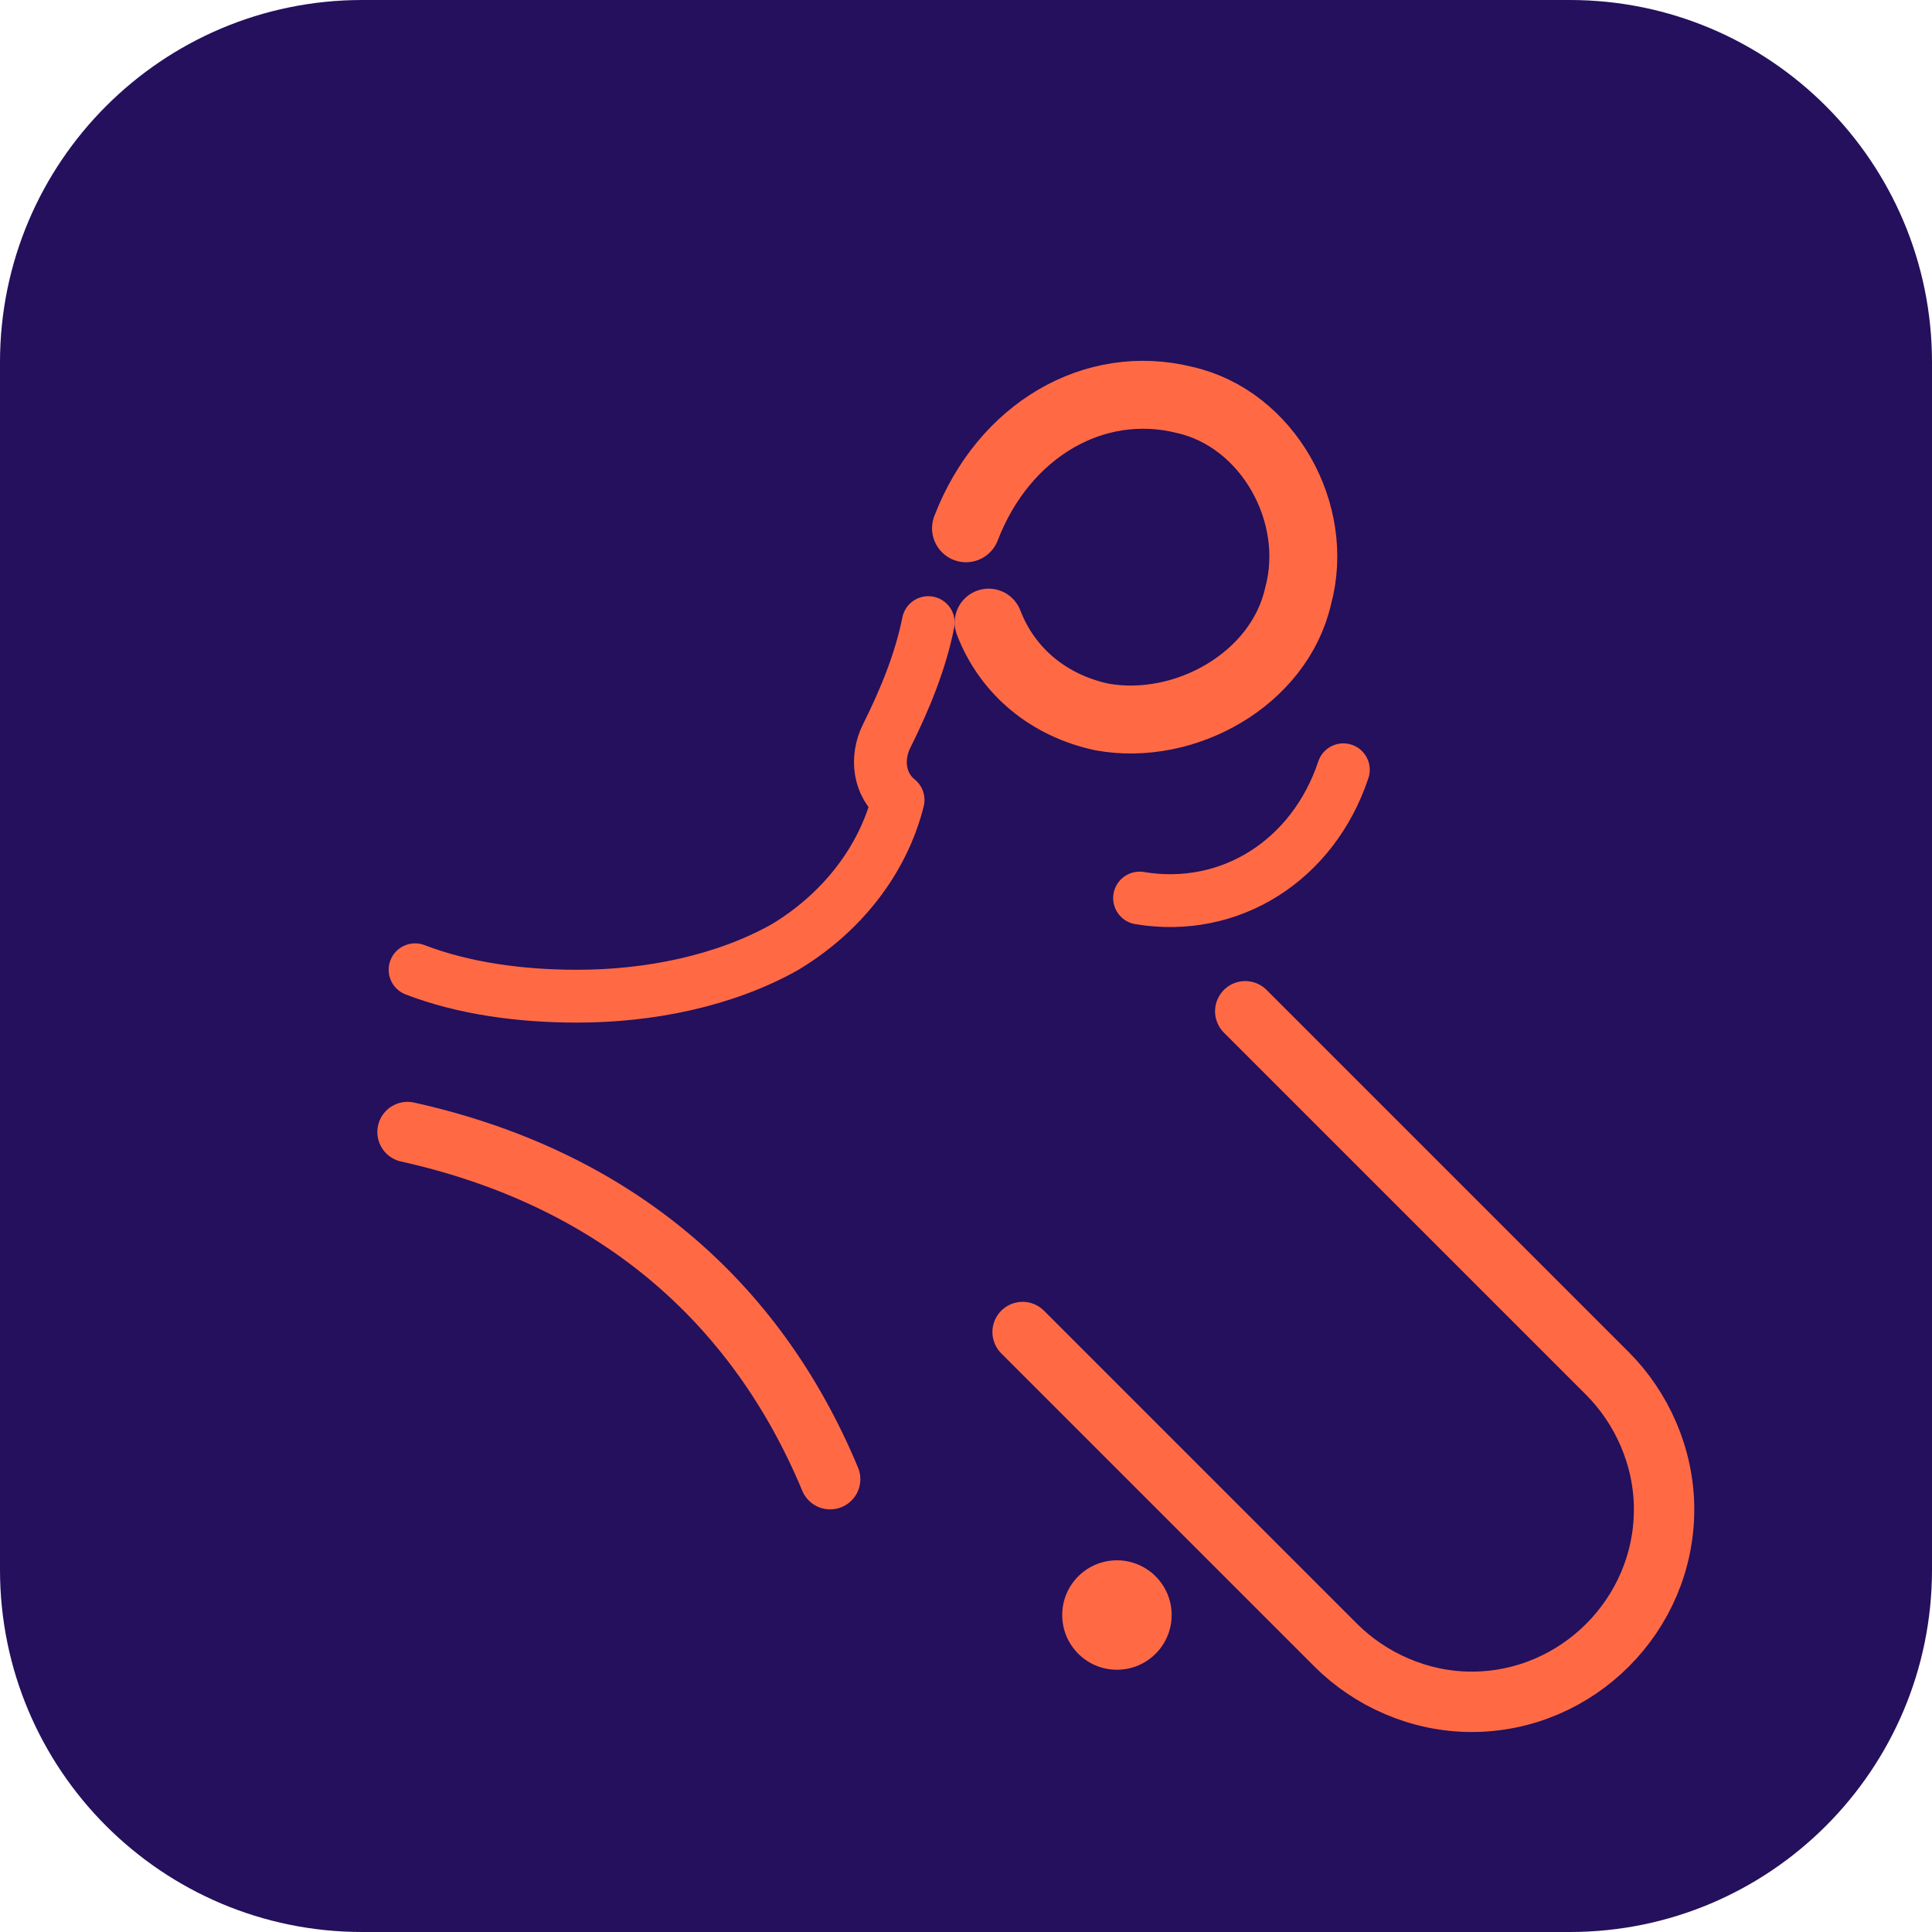
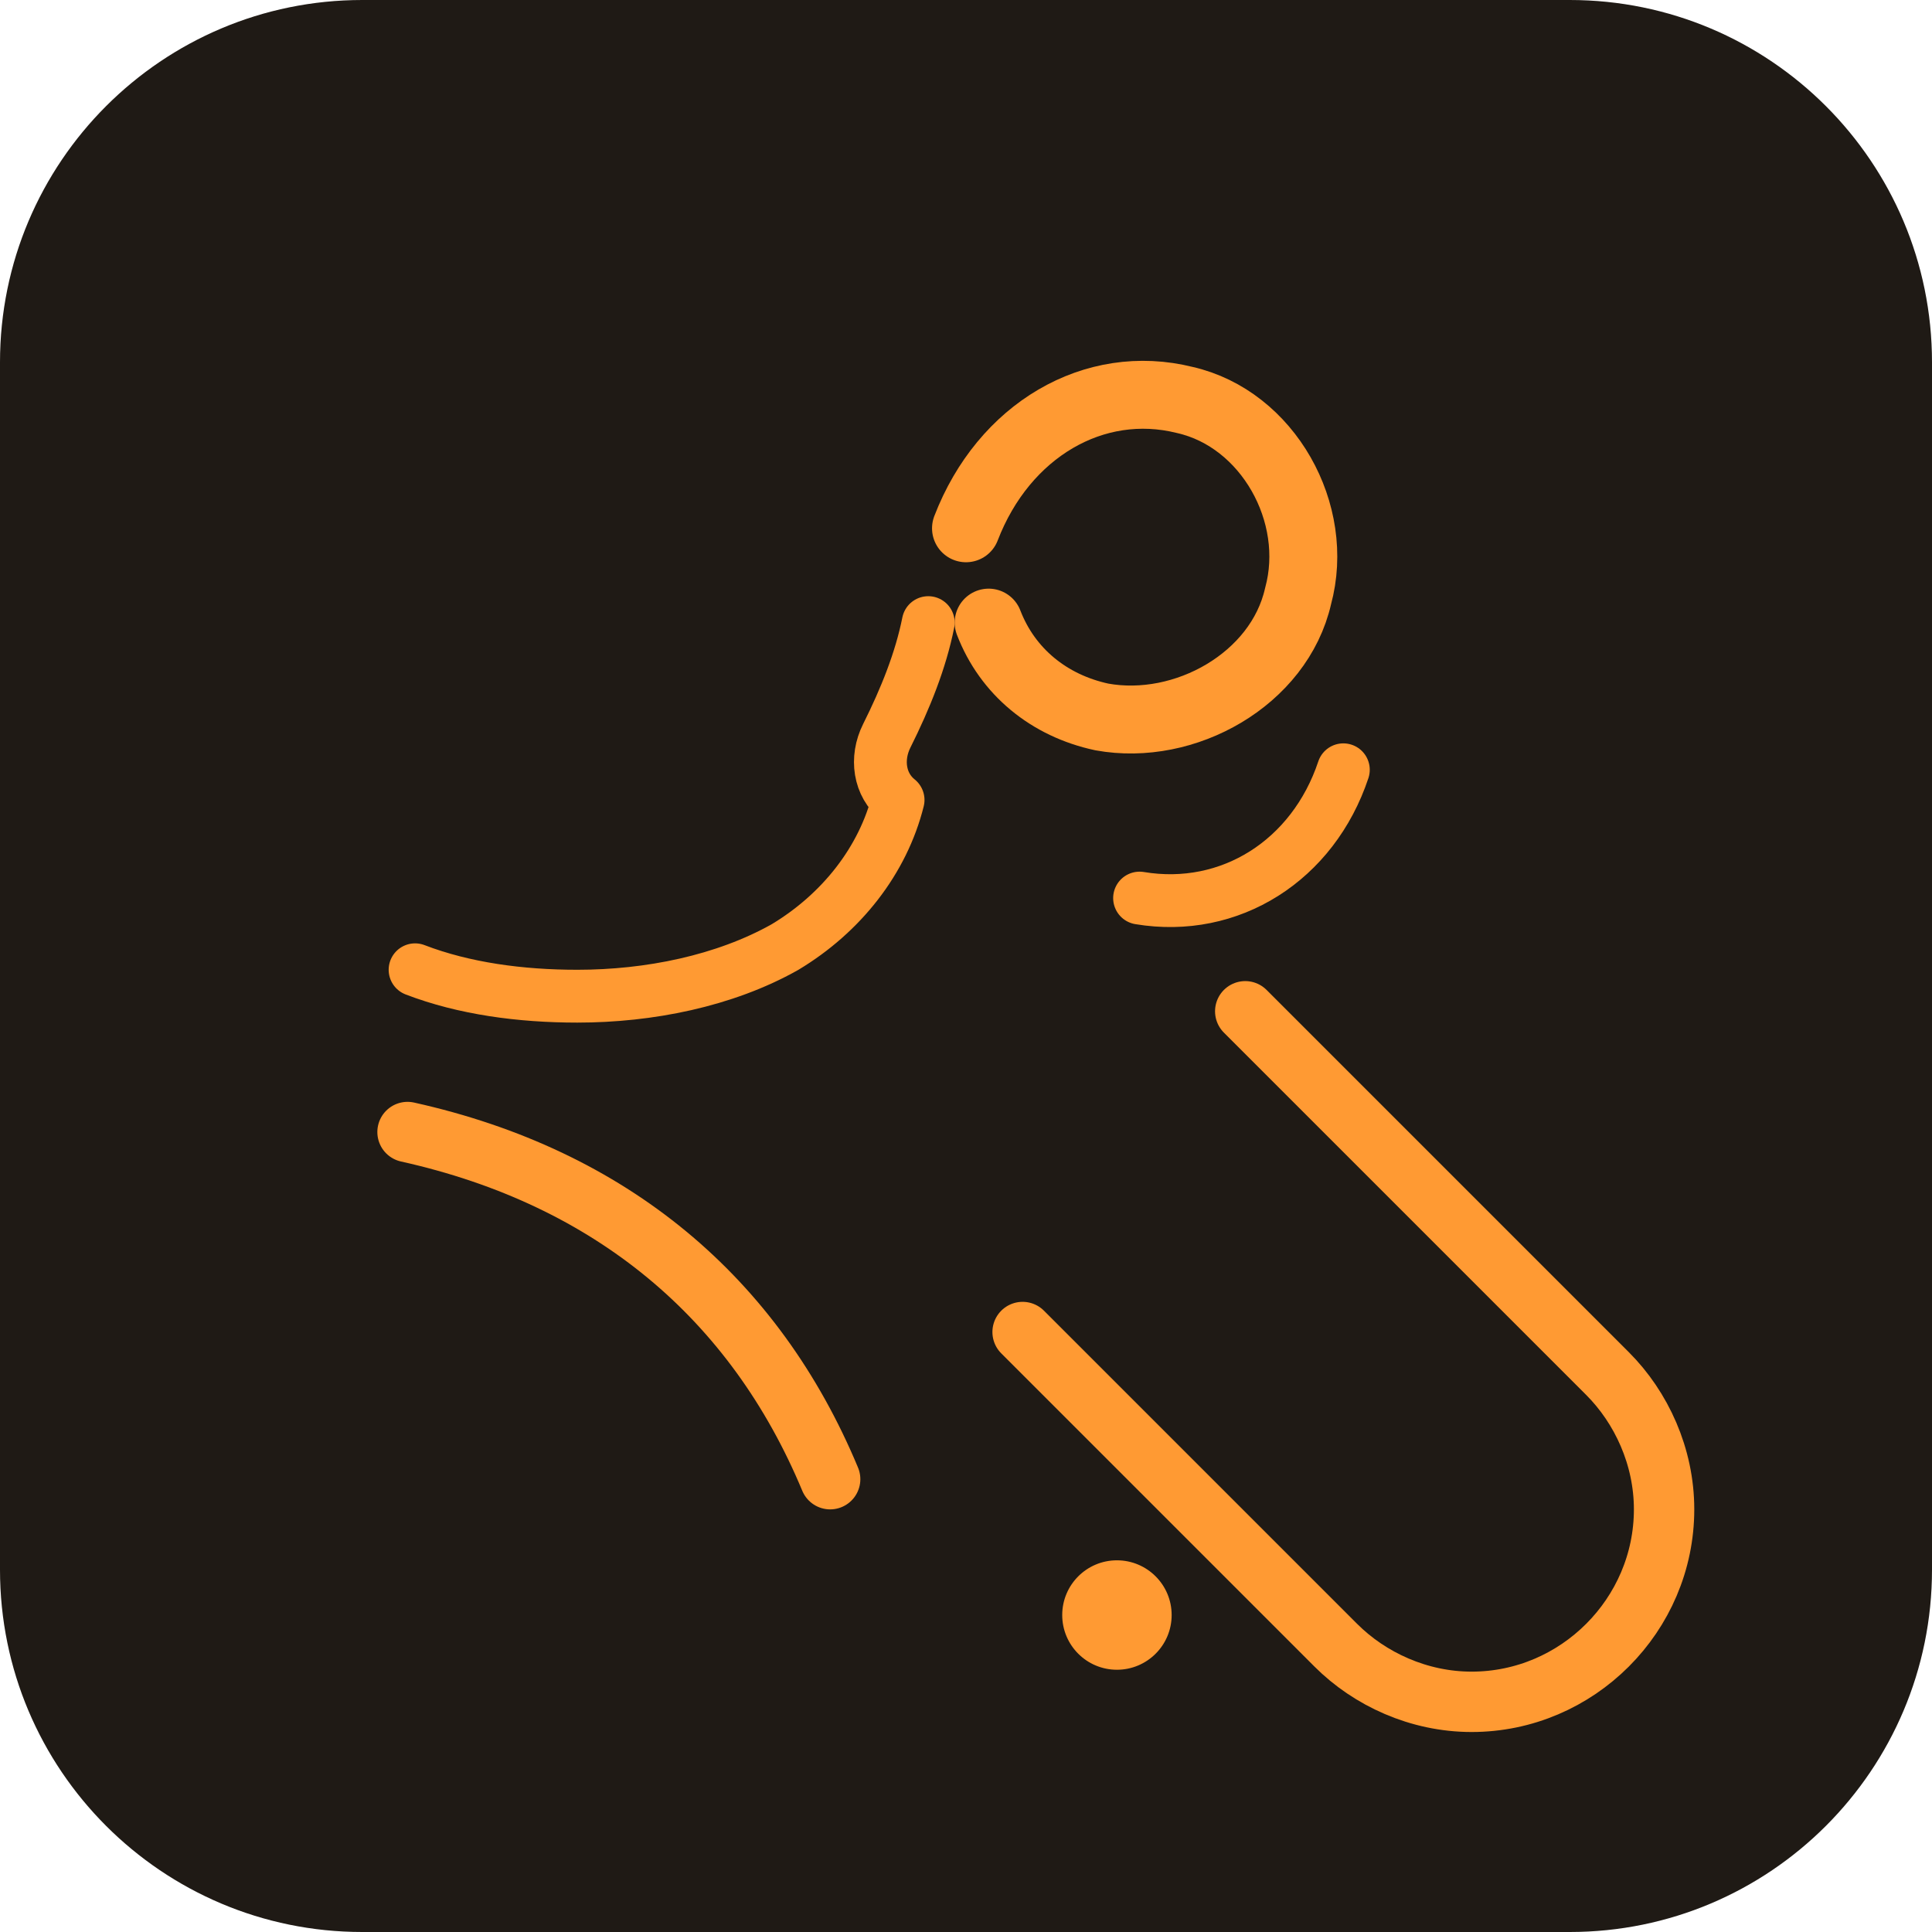
<svg xmlns="http://www.w3.org/2000/svg" viewBox="0 0 512 512" role="img" aria-label="Atelier">
-   <rect width="512" height="512" rx="96" fill="#24105c" />
-   <g fill="none" stroke="#ff6a45" stroke-linecap="round" stroke-linejoin="round">
+   <rect width="512" height="512" rx="96" fill="#1f1a15" />
+   <g fill="none" stroke="#ff9a33" stroke-linecap="round" stroke-linejoin="round">
    <path d="M256 140c10-26 34-40 58-34 22 5 36 30 30 52-5 22-30 36-52 32-14-3-25-12-30-25" stroke-width="18" />
    <path d="M246 165c-2 10-6 20-11 30-3 6-2 13 3 17-4 16-15 30-30 39-16 9-36 13-55 13-15 0-30-2-43-7" stroke-width="14" />
    <path d="M330 268l96 96c9 9 15 22 15 36 0 28-23 51-51 51-14 0-27-6-36-15l-83-83" stroke-width="16" />
    <path d="M108 300c54 12 92 44 112 92" stroke-width="16" />
-     <circle cx="296" cy="428" r="14" fill="#ff6a45" />
+     <circle cx="296" cy="428" r="14" fill="#ff9a33" />
    <path d="M356 204c-8 24-30 38-54 34" stroke-width="14" />
  </g>
</svg>
